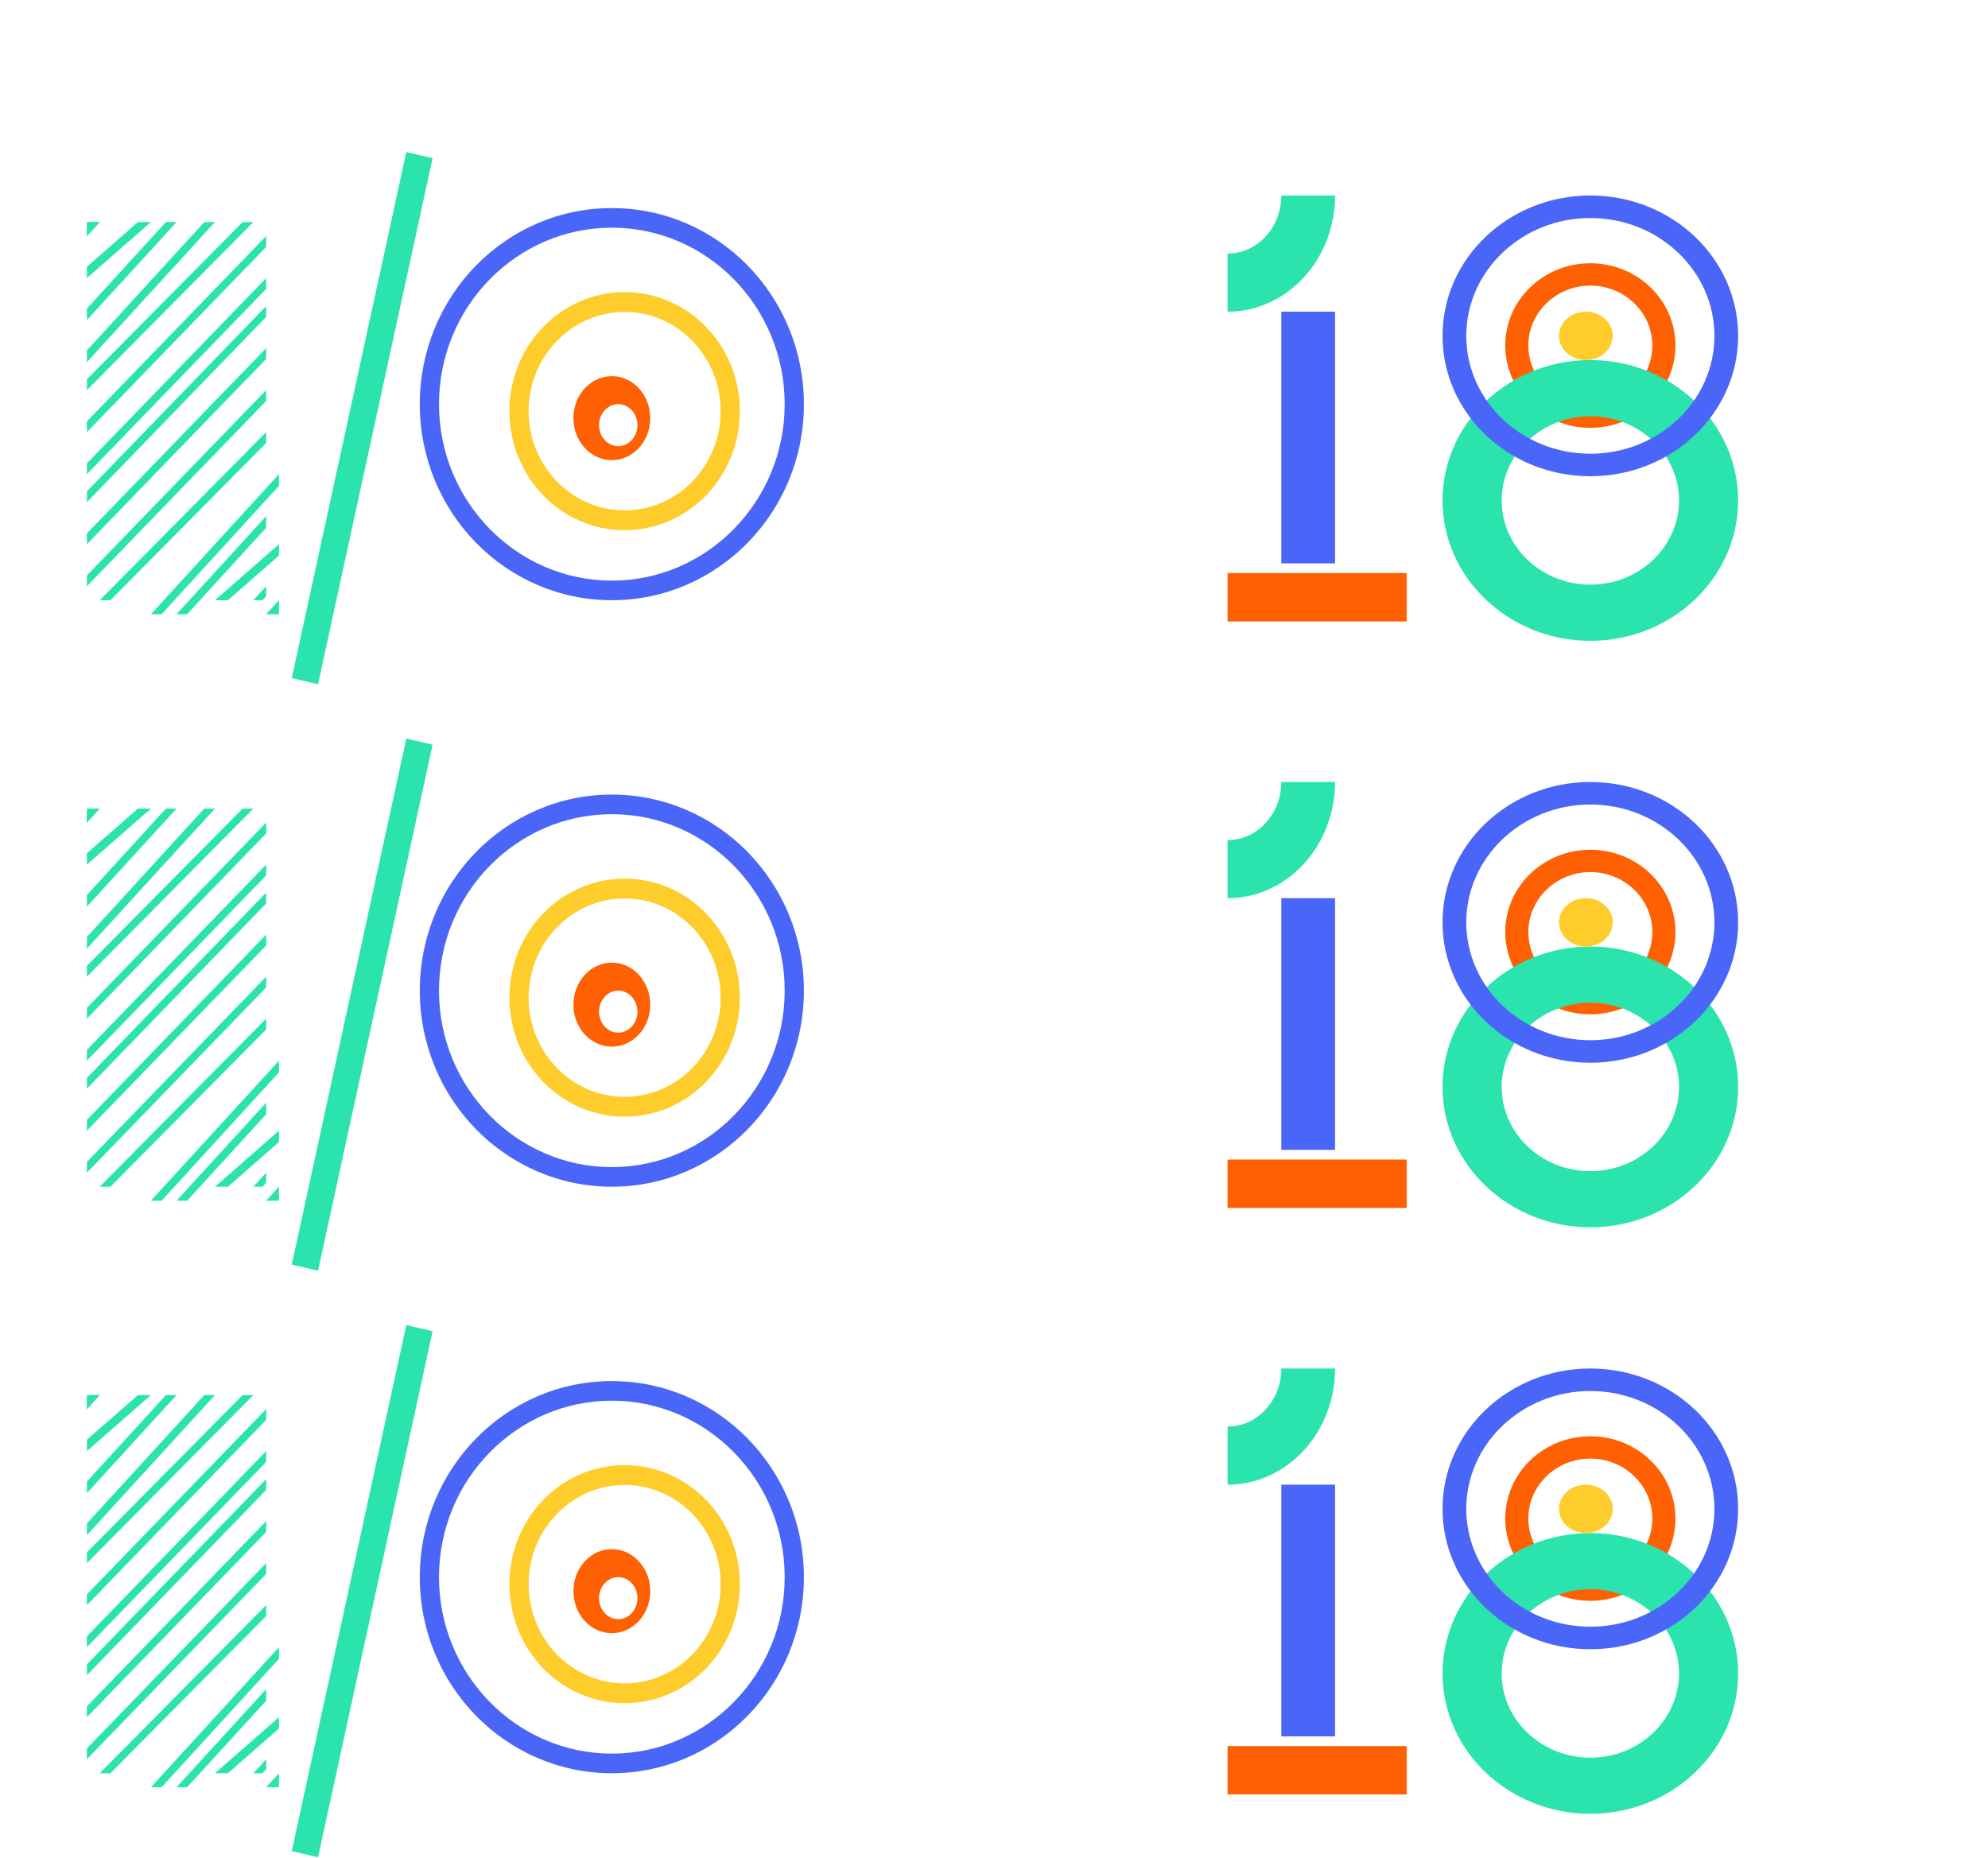
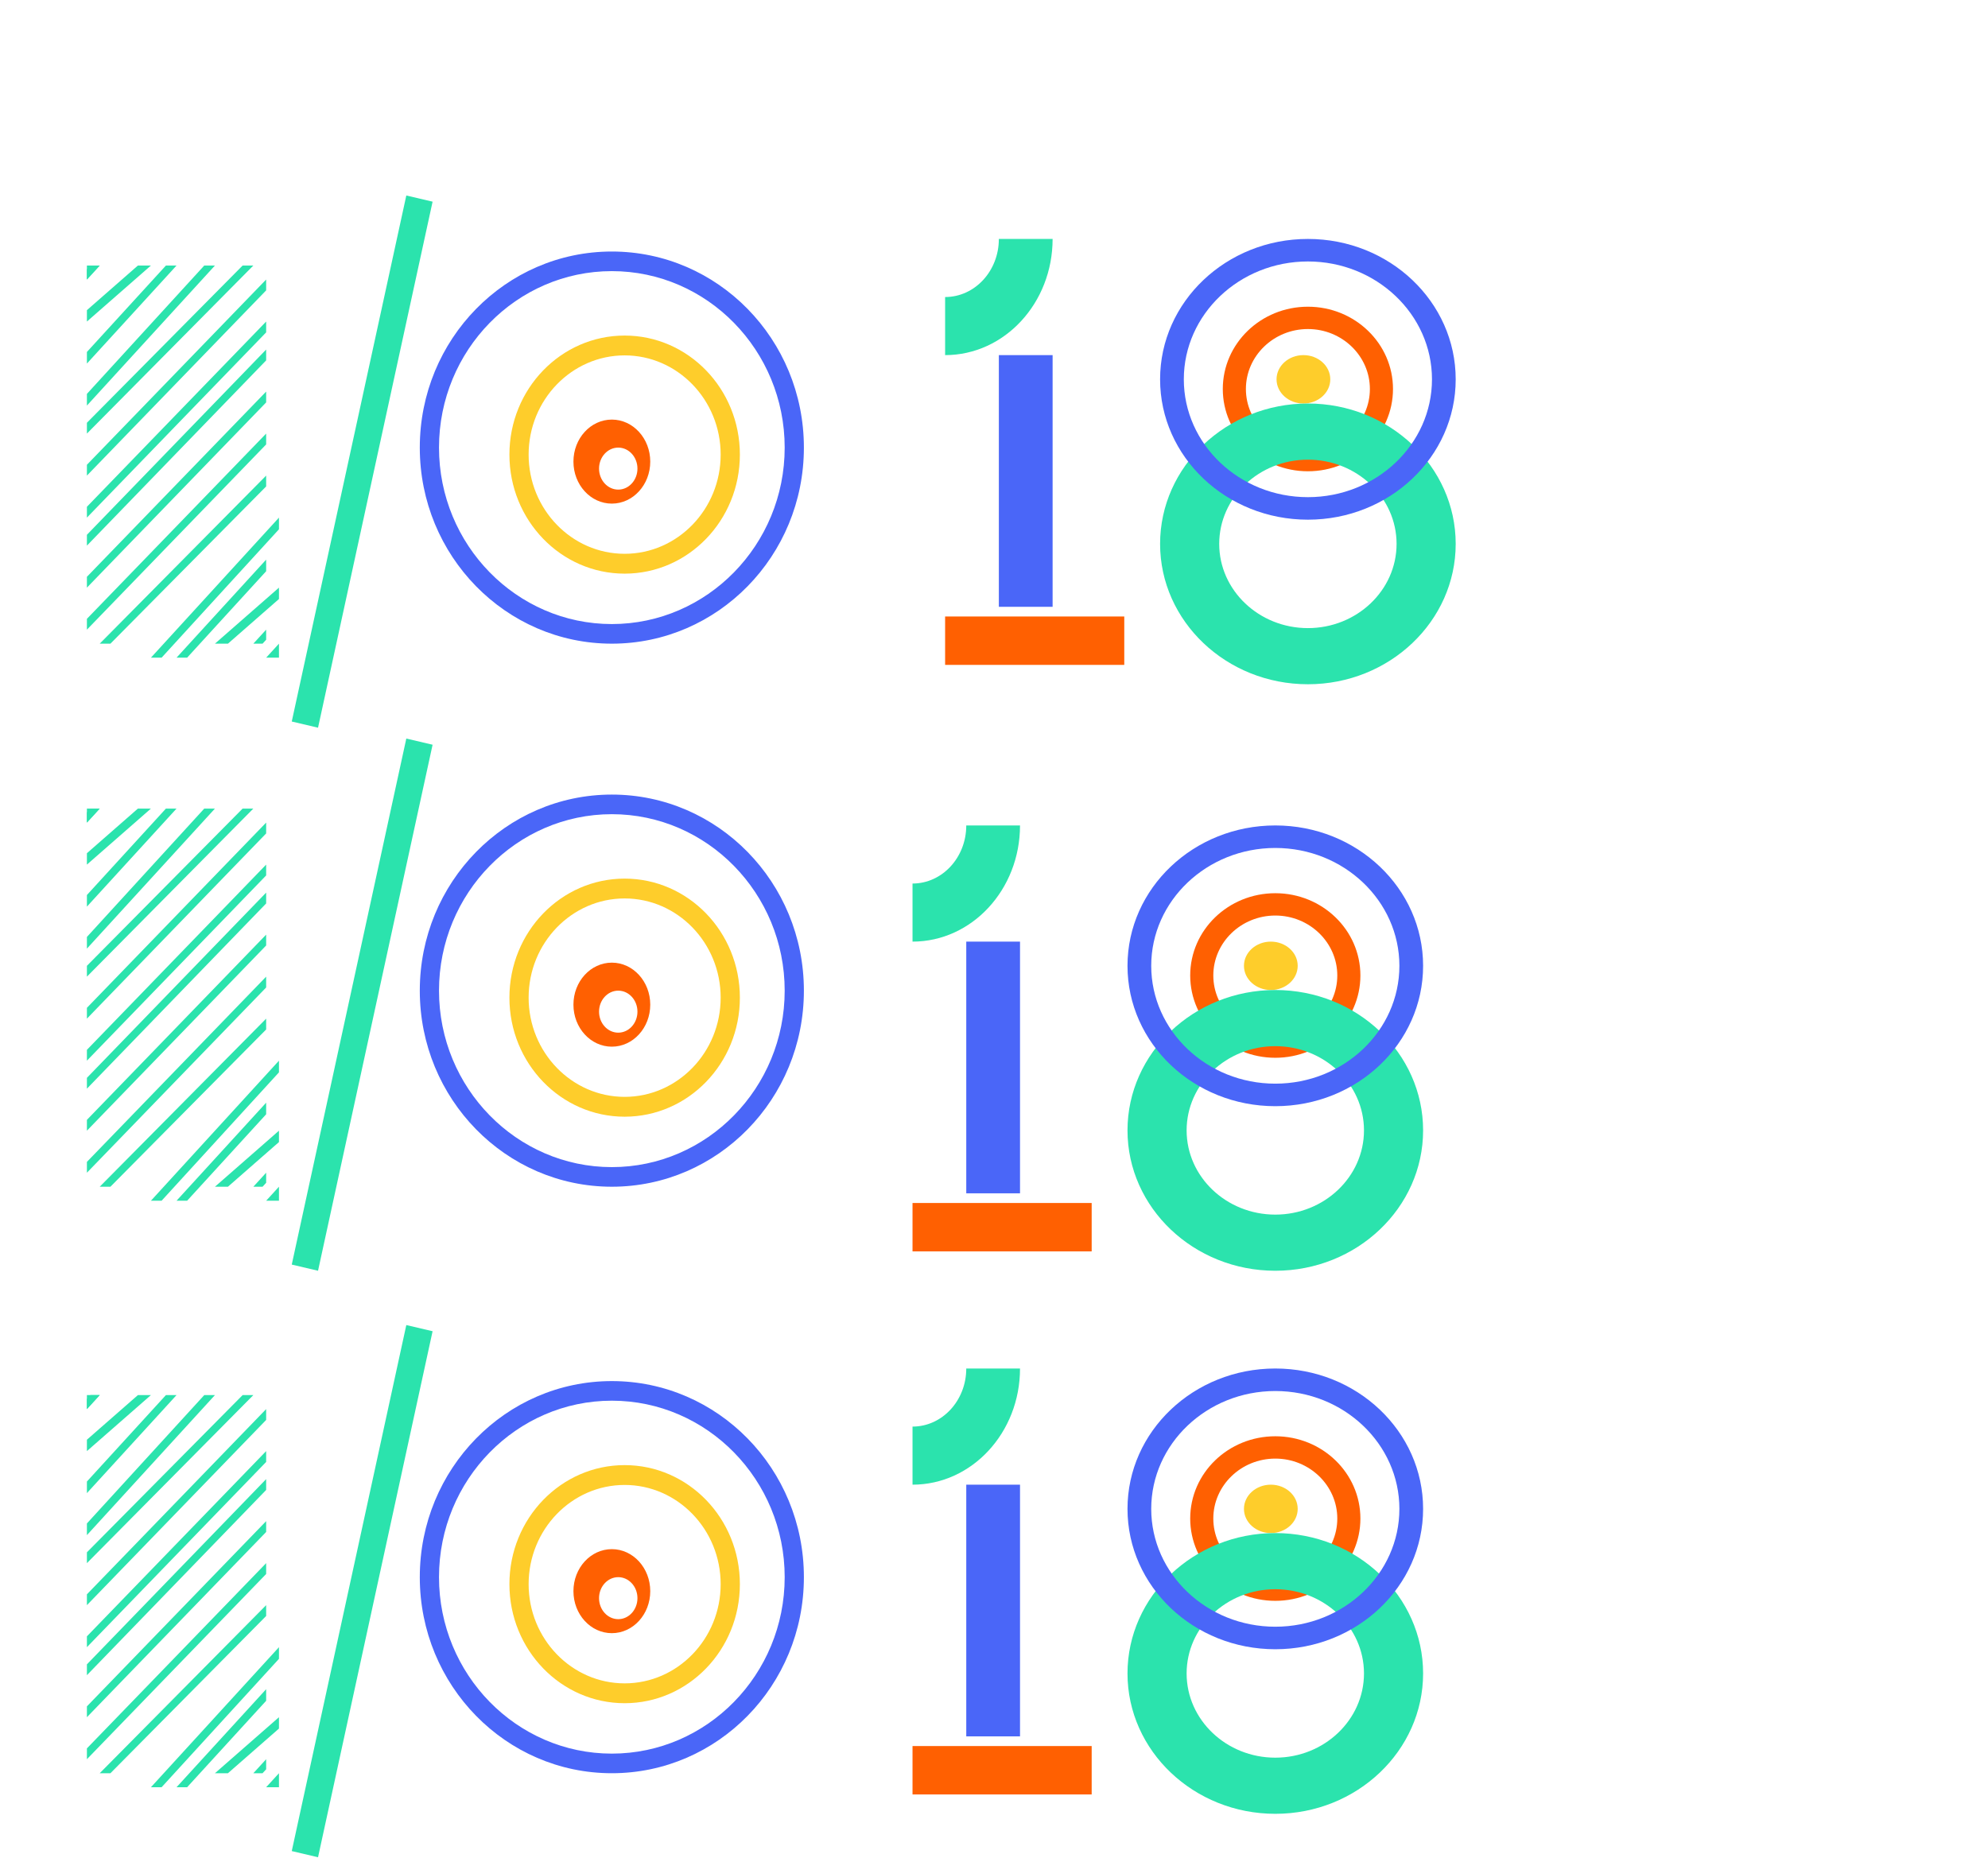
<svg xmlns="http://www.w3.org/2000/svg" width="183px" height="171px" viewBox="0 0 183 171" version="1.1">
  <defs />
  <g id="Page-1" stroke="none" stroke-width="1" fill="none" fill-rule="evenodd">
-     <g id="kkkkkk2" transform="translate(8, 14)">
+     <g id="kkkkkk2" transform="translate(8, 18)">
      <g id="Group">
        <g id="MainLogo">
          <polygon id="Fill-15" fill="#2BE3AD" points="17.679 42.553 17.679 41.263 16.5 42.553" />
          <polygon id="Fill-17" fill="#2BE3AD" points="0 6.447 0 7.737 1.179 6.447" />
          <polygon id="Fill-19" fill="#2BE3AD" points="16.5 7.737 0 24.792 0 25.789 16.5 8.735" />
          <polygon id="Fill-21" fill="#2BE3AD" points="16.5 11.605 0 28.66 0 29.658 16.5 12.603" />
          <polygon id="Fill-23" fill="#2BE3AD" points="16.5 14.184 0 31.239 0 32.237 16.5 15.182" />
          <polygon id="Fill-25" fill="#2BE3AD" points="16.5 18.053 0 35.107 0 36.105 16.5 19.051" />
          <polygon id="Fill-27" fill="#2BE3AD" points="16.5 21.921 0 38.976 0 39.974 16.5 22.919" />
          <polygon id="Fill-29" fill="#2BE3AD" points="16.5 25.789 1.179 41.263 2.165 41.263 16.5 26.786" />
          <polygon id="Fill-31" fill="#2BE3AD" points="17.679 29.658 5.893 42.553 6.875 42.553 17.679 30.733" />
          <polygon id="Fill-33" fill="#2BE3AD" points="16.5 33.526 8.25 42.553 9.225 42.553 16.5 34.593" />
          <polygon id="Fill-35" fill="#2BE3AD" points="12.982 41.263 17.679 37.152 17.679 36.105 11.786 41.263" />
          <polygon id="Fill-37" fill="#2BE3AD" points="4.695 6.447 0 10.557 0 11.605 5.893 6.447" />
          <polygon id="Fill-39" fill="#2BE3AD" points="16.169 41.263 16.5 40.901 16.5 39.974 15.321 41.263" />
          <polygon id="Fill-41" fill="#2BE3AD" points="0.327 6.447 0 6.805 0 7.737 1.179 6.447" />
          <polygon id="Fill-43" fill="#2BE3AD" points="14.335 6.447 0 20.924 0 21.921 15.321 6.447" />
          <polygon id="Fill-45" fill="#2BE3AD" points="10.803 6.447 0 18.266 0 19.342 11.786 6.447" />
          <polygon id="Fill-47" fill="#2BE3AD" points="7.274 6.447 0 14.406 0 15.474 8.25 6.447" />
          <polygon id="Fill-49" fill="#2BE3AD" points="21.276 49 18.857 48.431 29.402 0 31.821 0.568" />
          <path d="M49.5,12.895 C43.642,12.895 38.893,17.802 38.893,23.855 C38.893,29.909 43.642,34.816 49.5,34.816 C55.358,34.816 60.107,29.909 60.107,23.855 C60.107,17.802 55.358,12.895 49.5,12.895 M49.5,14.721 C54.374,14.721 58.339,18.819 58.339,23.855 C58.339,28.891 54.374,32.989 49.5,32.989 C44.626,32.989 40.661,28.891 40.661,23.855 C40.661,18.819 44.626,14.721 49.5,14.721" id="Fill-51" fill="#FECD2B" />
          <path d="M48.321,5.158 C38.558,5.158 30.643,13.24 30.643,23.211 C30.643,33.181 38.558,41.263 48.321,41.263 C58.085,41.263 66,33.181 66,23.211 C66,13.24 58.085,5.158 48.321,5.158 M48.321,6.963 C57.095,6.963 64.232,14.252 64.232,23.211 C64.232,32.169 57.095,39.458 48.321,39.458 C39.548,39.458 32.411,32.169 32.411,23.211 C32.411,14.252 39.548,6.963 48.321,6.963" id="Fill-53" fill="#4A66F8" />
          <path d="M48.321,20.632 C46.369,20.632 44.786,22.364 44.786,24.5 C44.786,26.637 46.369,28.368 48.321,28.368 C50.274,28.368 51.857,26.637 51.857,24.5 C51.857,22.364 50.274,20.632 48.321,20.632 M48.911,23.211 C49.885,23.211 50.679,24.078 50.679,25.145 C50.679,26.211 49.885,27.079 48.911,27.079 C47.936,27.079 47.143,26.211 47.143,25.145 C47.143,24.078 47.936,23.211 48.911,23.211" id="Fill-55" fill="#FF6001" />
        </g>
-         <g id="18" transform="translate(105, 4)">
+         <g id="18" transform="translate(79, 4)">
          <path d="M33.395,21.391 C37.721,21.391 41.228,17.999 41.228,13.815 C41.228,9.63 37.721,6.239 33.395,6.239 C29.069,6.239 25.561,9.63 25.561,13.815 C25.561,17.999 29.069,21.391 33.395,21.391 M33.395,19.334 C30.248,19.334 27.688,16.859 27.688,13.815 C27.688,10.772 30.248,8.295 33.395,8.295 C36.541,8.295 39.101,10.772 39.101,13.815 C39.101,16.859 36.541,19.334 33.395,19.334" id="Fill-180" fill="#FF6001" />
          <path d="M35.456,12.924 C35.456,14.154 34.349,15.152 32.982,15.152 C31.616,15.152 30.509,14.154 30.509,12.924 C30.509,11.693 31.616,10.696 32.982,10.696 C34.349,10.696 35.456,11.693 35.456,12.924" id="Fill-181" fill="#FECD2B" />
          <path d="M33.395,20.322 C28.894,20.322 25.231,23.8 25.231,28.076 C25.231,32.352 28.894,35.831 33.395,35.831 C37.896,35.831 41.558,32.352 41.558,28.076 C41.558,23.8 37.896,20.322 33.395,20.322 M33.395,41 C25.892,41 19.789,35.203 19.789,28.076 C19.789,20.95 25.892,15.152 33.395,15.152 C40.896,15.152 47,20.95 47,28.076 C47,35.203 40.896,41 33.395,41" id="Fill-182" fill="#2BE3AD" />
          <polygon id="Fill-183" fill="#FF6001" points="0 39.217 16.491 39.217 16.491 34.761 0 34.761" />
          <polygon id="Fill-184" fill="#4A66F8" points="4.947 33.87 9.895 33.87 9.895 10.696 4.947 10.696" />
          <path d="M7.42,0 L4.947,0 C4.947,2.953 2.733,5.348 0,5.348 L0,10.696 C5.465,10.696 9.895,5.908 9.895,0 L7.42,0 Z" id="Fill-185" fill="#2BE3AD" />
          <path d="M33.395,25.848 C40.908,25.848 47,20.061 47,12.924 C47,5.786 40.908,0 33.395,0 C25.88,0 19.789,5.786 19.789,12.924 C19.789,20.061 25.88,25.848 33.395,25.848 M33.395,23.774 C27.096,23.774 21.973,18.907 21.973,12.924 C21.973,6.942 27.096,2.073 33.395,2.073 C39.692,2.073 44.817,6.942 44.817,12.924 C44.817,18.907 39.692,23.774 33.395,23.774" id="Fill-186" fill="#4A66F8" />
        </g>
      </g>
    </g>
    <g id="kkkkkk2" transform="translate(8, 122)">
      <g id="Group">
        <g id="MainLogo">
          <polygon id="Fill-15" fill="#2BE3AD" points="17.679 42.553 17.679 41.263 16.5 42.553" />
          <polygon id="Fill-17" fill="#2BE3AD" points="0 6.447 0 7.737 1.179 6.447" />
          <polygon id="Fill-19" fill="#2BE3AD" points="16.5 7.737 0 24.792 0 25.789 16.5 8.735" />
          <polygon id="Fill-21" fill="#2BE3AD" points="16.5 11.605 0 28.66 0 29.658 16.5 12.603" />
          <polygon id="Fill-23" fill="#2BE3AD" points="16.5 14.184 0 31.239 0 32.237 16.5 15.182" />
          <polygon id="Fill-25" fill="#2BE3AD" points="16.5 18.053 0 35.107 0 36.105 16.5 19.051" />
          <polygon id="Fill-27" fill="#2BE3AD" points="16.5 21.921 0 38.976 0 39.974 16.5 22.919" />
          <polygon id="Fill-29" fill="#2BE3AD" points="16.5 25.789 1.179 41.263 2.165 41.263 16.5 26.786" />
          <polygon id="Fill-31" fill="#2BE3AD" points="17.679 29.658 5.893 42.553 6.875 42.553 17.679 30.733" />
          <polygon id="Fill-33" fill="#2BE3AD" points="16.5 33.526 8.25 42.553 9.225 42.553 16.5 34.593" />
          <polygon id="Fill-35" fill="#2BE3AD" points="12.982 41.263 17.679 37.152 17.679 36.105 11.786 41.263" />
          <polygon id="Fill-37" fill="#2BE3AD" points="4.695 6.447 0 10.557 0 11.605 5.893 6.447" />
          <polygon id="Fill-39" fill="#2BE3AD" points="16.169 41.263 16.5 40.901 16.5 39.974 15.321 41.263" />
          <polygon id="Fill-41" fill="#2BE3AD" points="0.327 6.447 0 6.805 0 7.737 1.179 6.447" />
          <polygon id="Fill-43" fill="#2BE3AD" points="14.335 6.447 0 20.924 0 21.921 15.321 6.447" />
          <polygon id="Fill-45" fill="#2BE3AD" points="10.803 6.447 0 18.266 0 19.342 11.786 6.447" />
          <polygon id="Fill-47" fill="#2BE3AD" points="7.274 6.447 0 14.406 0 15.474 8.25 6.447" />
          <polygon id="Fill-49" fill="#2BE3AD" points="21.276 49 18.857 48.431 29.402 0 31.821 0.568" />
          <path d="M49.5,12.895 C43.642,12.895 38.893,17.802 38.893,23.855 C38.893,29.909 43.642,34.816 49.5,34.816 C55.358,34.816 60.107,29.909 60.107,23.855 C60.107,17.802 55.358,12.895 49.5,12.895 M49.5,14.721 C54.374,14.721 58.339,18.819 58.339,23.855 C58.339,28.891 54.374,32.989 49.5,32.989 C44.626,32.989 40.661,28.891 40.661,23.855 C40.661,18.819 44.626,14.721 49.5,14.721" id="Fill-51" fill="#FECD2B" />
          <path d="M48.321,5.158 C38.558,5.158 30.643,13.24 30.643,23.211 C30.643,33.181 38.558,41.263 48.321,41.263 C58.085,41.263 66,33.181 66,23.211 C66,13.24 58.085,5.158 48.321,5.158 M48.321,6.963 C57.095,6.963 64.232,14.252 64.232,23.211 C64.232,32.169 57.095,39.458 48.321,39.458 C39.548,39.458 32.411,32.169 32.411,23.211 C32.411,14.252 39.548,6.963 48.321,6.963" id="Fill-53" fill="#4A66F8" />
          <path d="M48.321,20.632 C46.369,20.632 44.786,22.364 44.786,24.5 C44.786,26.637 46.369,28.368 48.321,28.368 C50.274,28.368 51.857,26.637 51.857,24.5 C51.857,22.364 50.274,20.632 48.321,20.632 M48.911,23.211 C49.885,23.211 50.679,24.078 50.679,25.145 C50.679,26.211 49.885,27.079 48.911,27.079 C47.936,27.079 47.143,26.211 47.143,25.145 C47.143,24.078 47.936,23.211 48.911,23.211" id="Fill-55" fill="#FF6001" />
        </g>
-         <g id="18" transform="translate(105, 4)">
+         <g id="18" transform="translate(76, 4)">
          <path d="M33.395,21.391 C37.721,21.391 41.228,17.999 41.228,13.815 C41.228,9.63 37.721,6.239 33.395,6.239 C29.069,6.239 25.561,9.63 25.561,13.815 C25.561,17.999 29.069,21.391 33.395,21.391 M33.395,19.334 C30.248,19.334 27.688,16.859 27.688,13.815 C27.688,10.772 30.248,8.295 33.395,8.295 C36.541,8.295 39.101,10.772 39.101,13.815 C39.101,16.859 36.541,19.334 33.395,19.334" id="Fill-180" fill="#FF6001" />
          <path d="M35.456,12.924 C35.456,14.154 34.349,15.152 32.982,15.152 C31.616,15.152 30.509,14.154 30.509,12.924 C30.509,11.693 31.616,10.696 32.982,10.696 C34.349,10.696 35.456,11.693 35.456,12.924" id="Fill-181" fill="#FECD2B" />
          <path d="M33.395,20.322 C28.894,20.322 25.231,23.8 25.231,28.076 C25.231,32.352 28.894,35.831 33.395,35.831 C37.896,35.831 41.558,32.352 41.558,28.076 C41.558,23.8 37.896,20.322 33.395,20.322 M33.395,41 C25.892,41 19.789,35.203 19.789,28.076 C19.789,20.95 25.892,15.152 33.395,15.152 C40.896,15.152 47,20.95 47,28.076 C47,35.203 40.896,41 33.395,41" id="Fill-182" fill="#2BE3AD" />
          <polygon id="Fill-183" fill="#FF6001" points="0 39.217 16.491 39.217 16.491 34.761 0 34.761" />
          <polygon id="Fill-184" fill="#4A66F8" points="4.947 33.87 9.895 33.87 9.895 10.696 4.947 10.696" />
          <path d="M7.42,0 L4.947,0 C4.947,2.953 2.733,5.348 0,5.348 L0,10.696 C5.465,10.696 9.895,5.908 9.895,0 L7.42,0 Z" id="Fill-185" fill="#2BE3AD" />
          <path d="M33.395,25.848 C40.908,25.848 47,20.061 47,12.924 C47,5.786 40.908,0 33.395,0 C25.88,0 19.789,5.786 19.789,12.924 C19.789,20.061 25.88,25.848 33.395,25.848 M33.395,23.774 C27.096,23.774 21.973,18.907 21.973,12.924 C21.973,6.942 27.096,2.073 33.395,2.073 C39.692,2.073 44.817,6.942 44.817,12.924 C44.817,18.907 39.692,23.774 33.395,23.774" id="Fill-186" fill="#4A66F8" />
        </g>
      </g>
    </g>
    <g id="kkkkkk2" transform="translate(8, 68)">
      <g id="Group">
        <g id="MainLogo">
          <polygon id="Fill-15" fill="#2BE3AD" points="17.679 42.553 17.679 41.263 16.5 42.553" />
          <polygon id="Fill-17" fill="#2BE3AD" points="0 6.447 0 7.737 1.179 6.447" />
          <polygon id="Fill-19" fill="#2BE3AD" points="16.5 7.737 0 24.792 0 25.789 16.5 8.735" />
          <polygon id="Fill-21" fill="#2BE3AD" points="16.5 11.605 0 28.66 0 29.658 16.5 12.603" />
          <polygon id="Fill-23" fill="#2BE3AD" points="16.5 14.184 0 31.239 0 32.237 16.5 15.182" />
          <polygon id="Fill-25" fill="#2BE3AD" points="16.5 18.053 0 35.107 0 36.105 16.5 19.051" />
          <polygon id="Fill-27" fill="#2BE3AD" points="16.5 21.921 0 38.976 0 39.974 16.5 22.919" />
          <polygon id="Fill-29" fill="#2BE3AD" points="16.5 25.789 1.179 41.263 2.165 41.263 16.5 26.786" />
          <polygon id="Fill-31" fill="#2BE3AD" points="17.679 29.658 5.893 42.553 6.875 42.553 17.679 30.733" />
          <polygon id="Fill-33" fill="#2BE3AD" points="16.5 33.526 8.25 42.553 9.225 42.553 16.5 34.593" />
          <polygon id="Fill-35" fill="#2BE3AD" points="12.982 41.263 17.679 37.152 17.679 36.105 11.786 41.263" />
          <polygon id="Fill-37" fill="#2BE3AD" points="4.695 6.447 0 10.557 0 11.605 5.893 6.447" />
          <polygon id="Fill-39" fill="#2BE3AD" points="16.169 41.263 16.5 40.901 16.5 39.974 15.321 41.263" />
          <polygon id="Fill-41" fill="#2BE3AD" points="0.327 6.447 0 6.805 0 7.737 1.179 6.447" />
          <polygon id="Fill-43" fill="#2BE3AD" points="14.335 6.447 0 20.924 0 21.921 15.321 6.447" />
          <polygon id="Fill-45" fill="#2BE3AD" points="10.803 6.447 0 18.266 0 19.342 11.786 6.447" />
          <polygon id="Fill-47" fill="#2BE3AD" points="7.274 6.447 0 14.406 0 15.474 8.25 6.447" />
          <polygon id="Fill-49" fill="#2BE3AD" points="21.276 49 18.857 48.431 29.402 0 31.821 0.568" />
          <path d="M49.5,12.895 C43.642,12.895 38.893,17.802 38.893,23.855 C38.893,29.909 43.642,34.816 49.5,34.816 C55.358,34.816 60.107,29.909 60.107,23.855 C60.107,17.802 55.358,12.895 49.5,12.895 M49.5,14.721 C54.374,14.721 58.339,18.819 58.339,23.855 C58.339,28.891 54.374,32.989 49.5,32.989 C44.626,32.989 40.661,28.891 40.661,23.855 C40.661,18.819 44.626,14.721 49.5,14.721" id="Fill-51" fill="#FECD2B" />
          <path d="M48.321,5.158 C38.558,5.158 30.643,13.24 30.643,23.211 C30.643,33.181 38.558,41.263 48.321,41.263 C58.085,41.263 66,33.181 66,23.211 C66,13.24 58.085,5.158 48.321,5.158 M48.321,6.963 C57.095,6.963 64.232,14.252 64.232,23.211 C64.232,32.169 57.095,39.458 48.321,39.458 C39.548,39.458 32.411,32.169 32.411,23.211 C32.411,14.252 39.548,6.963 48.321,6.963" id="Fill-53" fill="#4A66F8" />
          <path d="M48.321,20.632 C46.369,20.632 44.786,22.364 44.786,24.5 C44.786,26.637 46.369,28.368 48.321,28.368 C50.274,28.368 51.857,26.637 51.857,24.5 C51.857,22.364 50.274,20.632 48.321,20.632 M48.911,23.211 C49.885,23.211 50.679,24.078 50.679,25.145 C50.679,26.211 49.885,27.079 48.911,27.079 C47.936,27.079 47.143,26.211 47.143,25.145 C47.143,24.078 47.936,23.211 48.911,23.211" id="Fill-55" fill="#FF6001" />
        </g>
-         <g id="18" transform="translate(105, 4)">
+         <g id="18" transform="translate(76, 8)">
          <path d="M33.395,21.391 C37.721,21.391 41.228,17.999 41.228,13.815 C41.228,9.63 37.721,6.239 33.395,6.239 C29.069,6.239 25.561,9.63 25.561,13.815 C25.561,17.999 29.069,21.391 33.395,21.391 M33.395,19.334 C30.248,19.334 27.688,16.859 27.688,13.815 C27.688,10.772 30.248,8.295 33.395,8.295 C36.541,8.295 39.101,10.772 39.101,13.815 C39.101,16.859 36.541,19.334 33.395,19.334" id="Fill-180" fill="#FF6001" />
          <path d="M35.456,12.924 C35.456,14.154 34.349,15.152 32.982,15.152 C31.616,15.152 30.509,14.154 30.509,12.924 C30.509,11.693 31.616,10.696 32.982,10.696 C34.349,10.696 35.456,11.693 35.456,12.924" id="Fill-181" fill="#FECD2B" />
          <path d="M33.395,20.322 C28.894,20.322 25.231,23.8 25.231,28.076 C25.231,32.352 28.894,35.831 33.395,35.831 C37.896,35.831 41.558,32.352 41.558,28.076 C41.558,23.8 37.896,20.322 33.395,20.322 M33.395,41 C25.892,41 19.789,35.203 19.789,28.076 C19.789,20.95 25.892,15.152 33.395,15.152 C40.896,15.152 47,20.95 47,28.076 C47,35.203 40.896,41 33.395,41" id="Fill-182" fill="#2BE3AD" />
          <polygon id="Fill-183" fill="#FF6001" points="0 39.217 16.491 39.217 16.491 34.761 0 34.761" />
          <polygon id="Fill-184" fill="#4A66F8" points="4.947 33.87 9.895 33.87 9.895 10.696 4.947 10.696" />
          <path d="M7.42,0 L4.947,0 C4.947,2.953 2.733,5.348 0,5.348 L0,10.696 C5.465,10.696 9.895,5.908 9.895,0 L7.42,0 Z" id="Fill-185" fill="#2BE3AD" />
          <path d="M33.395,25.848 C40.908,25.848 47,20.061 47,12.924 C47,5.786 40.908,0 33.395,0 C25.88,0 19.789,5.786 19.789,12.924 C19.789,20.061 25.88,25.848 33.395,25.848 M33.395,23.774 C27.096,23.774 21.973,18.907 21.973,12.924 C21.973,6.942 27.096,2.073 33.395,2.073 C39.692,2.073 44.817,6.942 44.817,12.924 C44.817,18.907 39.692,23.774 33.395,23.774" id="Fill-186" fill="#4A66F8" />
        </g>
      </g>
    </g>
  </g>
</svg>
